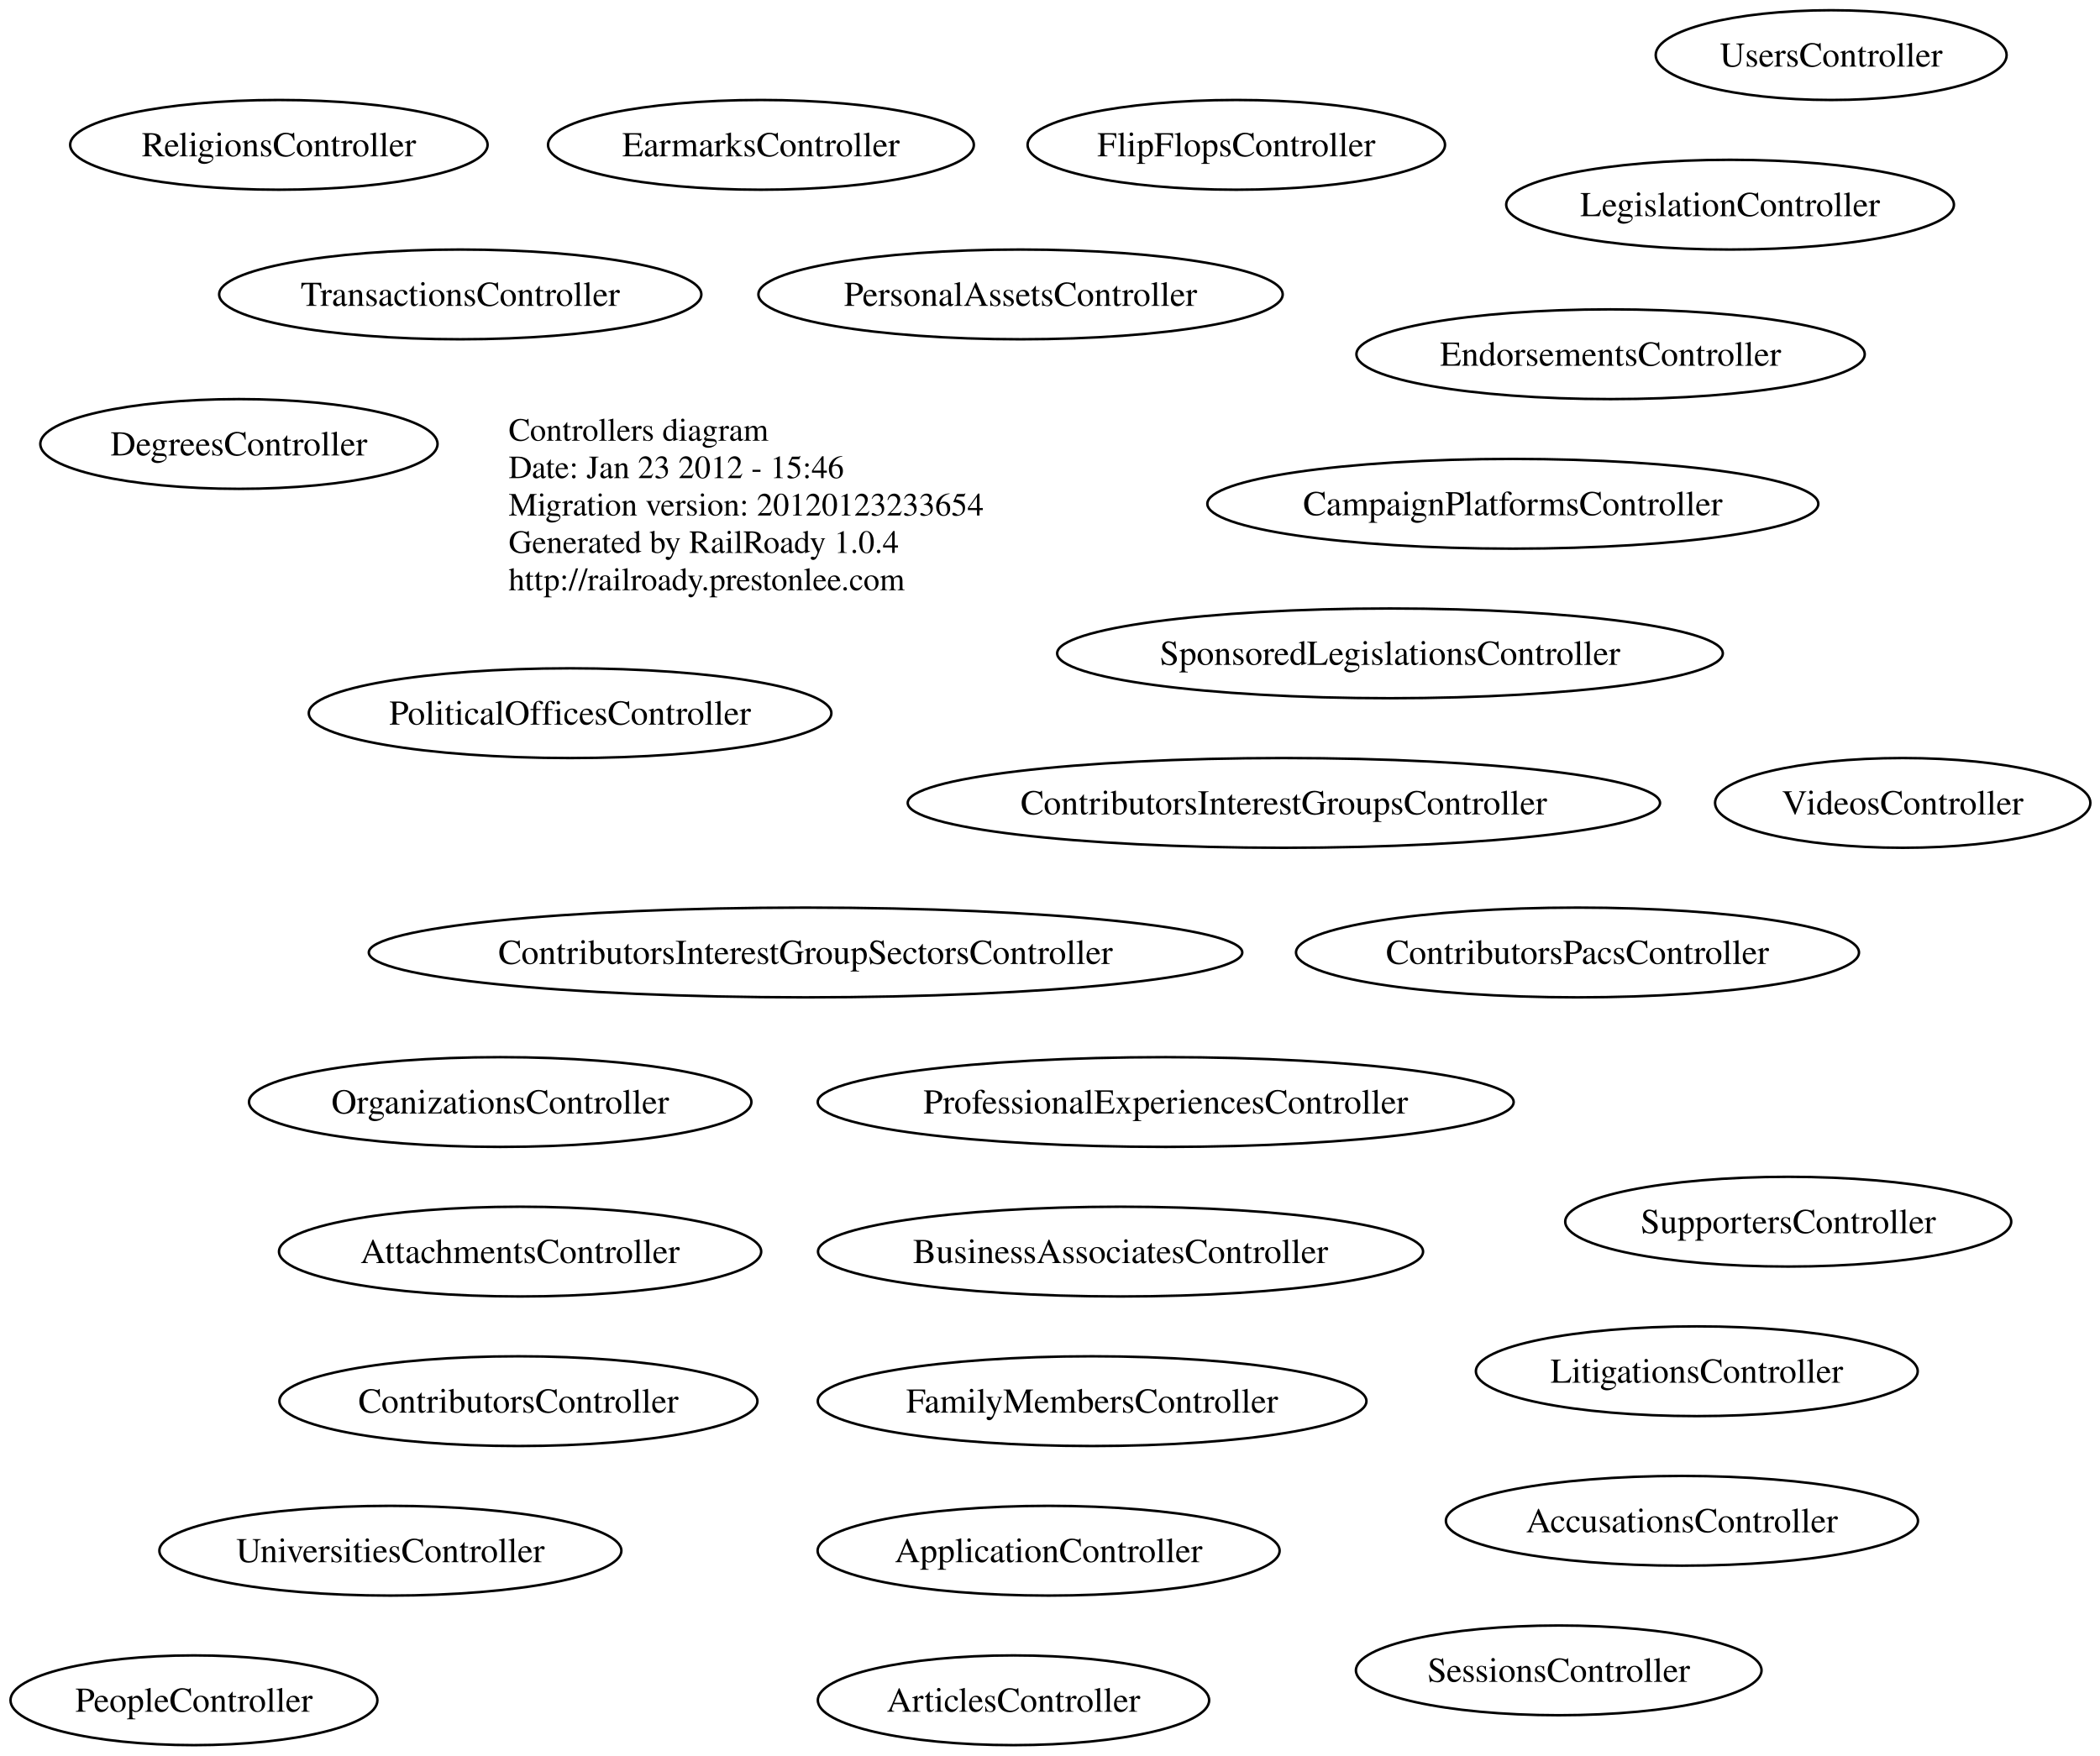
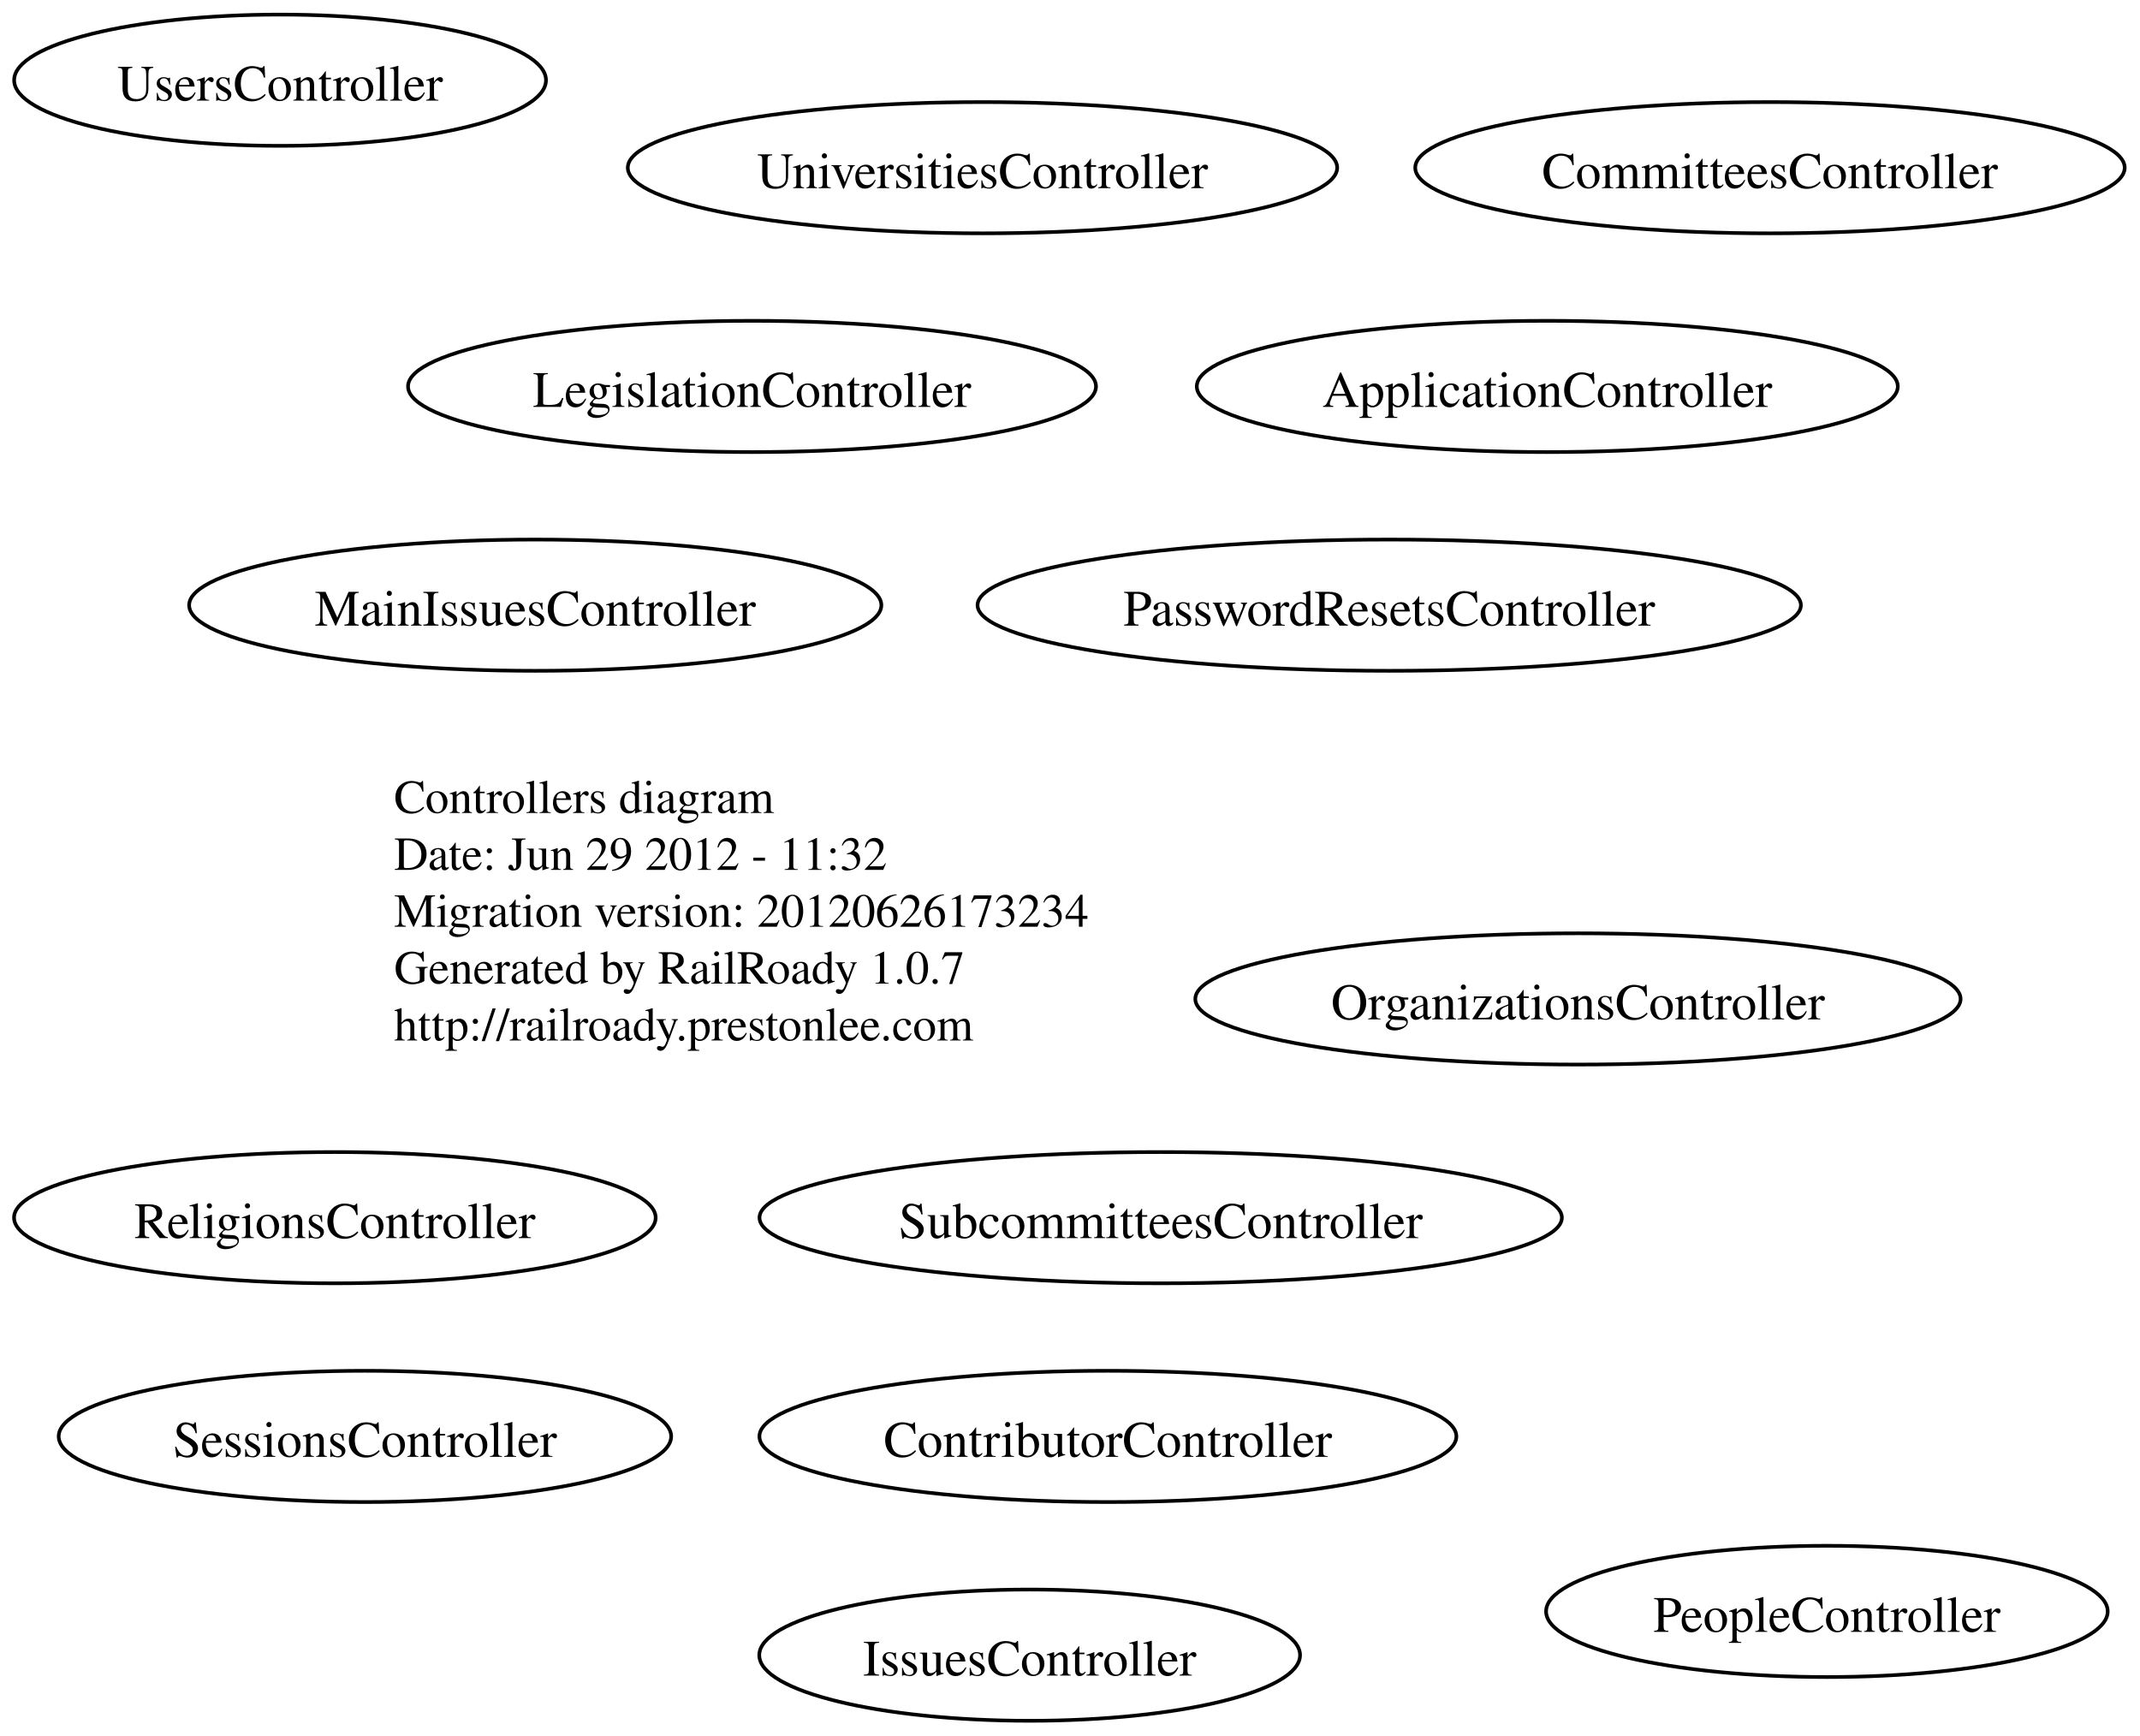
- <svg xmlns="http://www.w3.org/2000/svg" width="842pt" height="704pt" viewBox="0.00 0.00 842.26 704.00">
-   <g id="graph1" class="graph" transform="scale(1 1) rotate(0) translate(4 700)">
-     <polygon fill="white" stroke="white" points="-4,5 -4,-700 839.264,-700 839.264,5 -4,5" />
+ <svg xmlns="http://www.w3.org/2000/svg" width="587pt" height="476pt" viewBox="0.00 0.00 586.80 476.00">
+   <g id="graph1" class="graph" transform="scale(1 1) rotate(0) translate(4 472)">
+     <polygon fill="white" stroke="white" points="-4,5 -4,-472 583.804,-472 583.804,5 -4,5" />
    <g id="node1" class="node">
-       <text text-anchor="start" x="200" y="-523.3" font-family="Times,serif" font-size="13.00">Controllers diagram</text>
-       <text text-anchor="start" x="200" y="-508.3" font-family="Times,serif" font-size="13.00">Date: Jan 23 2012 - 15:46</text>
-       <text text-anchor="start" x="200" y="-493.3" font-family="Times,serif" font-size="13.00">Migration version: 20120123233654</text>
-       <text text-anchor="start" x="200" y="-478.3" font-family="Times,serif" font-size="13.00">Generated by RailRoady 1.0.4</text>
-       <text text-anchor="start" x="200" y="-463.3" font-family="Times,serif" font-size="13.00">http://railroady.prestonlee.com</text>
+       <text text-anchor="start" x="104" y="-249" font-family="Times,serif" font-size="13.00">Controllers diagram</text>
+       <text text-anchor="start" x="104" y="-233.4" font-family="Times,serif" font-size="13.00">Date: Jun 29 2012 - 11:32</text>
+       <text text-anchor="start" x="104" y="-217.8" font-family="Times,serif" font-size="13.00">Migration version: 20120626173234</text>
+       <text text-anchor="start" x="104" y="-202.2" font-family="Times,serif" font-size="13.00">Generated by RailRoady 1.0.7</text>
+       <text text-anchor="start" x="104" y="-186.6" font-family="Times,serif" font-size="13.00">http://railroady.prestonlee.com</text>
    </g>
    <g id="node2" class="node">
-       <ellipse fill="none" stroke="black" cx="670.586" cy="-90" rx="94.671" ry="18" />
-       <text text-anchor="middle" x="670.586" y="-85.4" font-family="Times,serif" font-size="14.00">AccusationsController</text>
+       <ellipse fill="none" stroke="black" cx="420.322" cy="-366" rx="96.145" ry="18" />
+       <text text-anchor="middle" x="420.322" y="-360.4" font-family="Times,serif" font-size="14.00">ApplicationController</text>
    </g>
    <g id="node3" class="node">
-       <ellipse fill="none" stroke="black" cx="416.573" cy="-78" rx="92.647" ry="18" />
-       <text text-anchor="middle" x="416.573" y="-73.4" font-family="Times,serif" font-size="14.00">ApplicationController</text>
+       <ellipse fill="none" stroke="black" cx="481.402" cy="-426" rx="97.304" ry="18" />
+       <text text-anchor="middle" x="481.402" y="-420.4" font-family="Times,serif" font-size="14.00">CommitteesController</text>
    </g>
    <g id="node4" class="node">
-       <ellipse fill="none" stroke="black" cx="402.486" cy="-18" rx="78.472" ry="18" />
-       <text text-anchor="middle" x="402.486" y="-13.4" font-family="Times,serif" font-size="14.00">ArticlesController</text>
+       <ellipse fill="none" stroke="black" cx="299.794" cy="-78" rx="95.589" ry="18" />
+       <text text-anchor="middle" x="299.794" y="-72.4" font-family="Times,serif" font-size="14.00">ContributorController</text>
    </g>
    <g id="node5" class="node">
-       <ellipse fill="none" stroke="black" cx="204.598" cy="-198" rx="96.696" ry="18" />
-       <text text-anchor="middle" x="204.598" y="-193.4" font-family="Times,serif" font-size="14.00">AttachmentsController</text>
+       <ellipse fill="none" stroke="black" cx="278.335" cy="-18" rx="74.17" ry="18" />
+       <text text-anchor="middle" x="278.335" y="-12.4" font-family="Times,serif" font-size="14.00">IssuesController</text>
    </g>
    <g id="node6" class="node">
-       <ellipse fill="none" stroke="black" cx="445.418" cy="-198" rx="121.337" ry="18" />
-       <text text-anchor="middle" x="445.418" y="-193.4" font-family="Times,serif" font-size="14.00">BusinessAssociatesController</text>
+       <ellipse fill="none" stroke="black" cx="202.177" cy="-366" rx="94.354" ry="18" />
+       <text text-anchor="middle" x="202.177" y="-360.4" font-family="Times,serif" font-size="14.00">LegislationController</text>
    </g>
    <g id="node7" class="node">
-       <ellipse fill="none" stroke="black" cx="602.76" cy="-498" rx="122.521" ry="18" />
-       <text text-anchor="middle" x="602.76" y="-493.4" font-family="Times,serif" font-size="14.00">CampaignPlatformsController</text>
+       <ellipse fill="none" stroke="black" cx="142.719" cy="-306" rx="94.939" ry="18" />
+       <text text-anchor="middle" x="142.719" y="-300.4" font-family="Times,serif" font-size="14.00">MainIssuesController</text>
    </g>
    <g id="node8" class="node">
-       <ellipse fill="none" stroke="black" cx="203.927" cy="-138" rx="95.855" ry="18" />
-       <text text-anchor="middle" x="203.927" y="-133.4" font-family="Times,serif" font-size="14.00">ContributorsController</text>
+       <ellipse fill="none" stroke="black" cx="428.73" cy="-198" rx="104.96" ry="18" />
+       <text text-anchor="middle" x="428.73" y="-192.4" font-family="Times,serif" font-size="14.00">OrganizationsController</text>
    </g>
    <g id="node9" class="node">
-       <ellipse fill="none" stroke="black" cx="319.084" cy="-318" rx="175.168" ry="18" />
-       <text text-anchor="middle" x="319.084" y="-313.4" font-family="Times,serif" font-size="14.00">ContributorsInterestGroupSectorsController</text>
+       <ellipse fill="none" stroke="black" cx="376.963" cy="-306" rx="112.925" ry="18" />
+       <text text-anchor="middle" x="376.963" y="-300.4" font-family="Times,serif" font-size="14.00">PasswordResetsController</text>
    </g>
    <g id="node10" class="node">
-       <ellipse fill="none" stroke="black" cx="510.935" cy="-378" rx="150.869" ry="18" />
-       <text text-anchor="middle" x="510.935" y="-373.4" font-family="Times,serif" font-size="14.00">ContributorsInterestGroupsController</text>
+       <ellipse fill="none" stroke="black" cx="497.013" cy="-30" rx="77.026" ry="18" />
+       <text text-anchor="middle" x="497.013" y="-24.4" font-family="Times,serif" font-size="14.00">PeopleController</text>
    </g>
    <g id="node11" class="node">
-       <ellipse fill="none" stroke="black" cx="628.698" cy="-318" rx="112.896" ry="18" />
-       <text text-anchor="middle" x="628.698" y="-313.4" font-family="Times,serif" font-size="14.00">ContributorsPacsController</text>
+       <ellipse fill="none" stroke="black" cx="87.75" cy="-138" rx="88" ry="18" />
+       <text text-anchor="middle" x="87.75" y="-132.4" font-family="Times,serif" font-size="14.00">ReligionsController</text>
    </g>
    <g id="node12" class="node">
-       <ellipse fill="none" stroke="black" cx="91.828" cy="-522" rx="79.656" ry="18" />
-       <text text-anchor="middle" x="91.828" y="-517.4" font-family="Times,serif" font-size="14.00">DegreesController</text>
+       <ellipse fill="none" stroke="black" cx="96.001" cy="-78" rx="84.002" ry="18" />
+       <text text-anchor="middle" x="96.001" y="-72.4" font-family="Times,serif" font-size="14.00">SessionsController</text>
    </g>
    <g id="node13" class="node">
-       <ellipse fill="none" stroke="black" cx="301.194" cy="-642" rx="85.389" ry="18" />
-       <text text-anchor="middle" x="301.194" y="-637.4" font-family="Times,serif" font-size="14.00">EarmarksController</text>
+       <ellipse fill="none" stroke="black" cx="314.275" cy="-138" rx="110.05" ry="18" />
+       <text text-anchor="middle" x="314.275" y="-132.4" font-family="Times,serif" font-size="14.00">SubcommitteesController</text>
    </g>
    <g id="node14" class="node">
-       <ellipse fill="none" stroke="black" cx="641.965" cy="-558" rx="101.929" ry="18" />
-       <text text-anchor="middle" x="641.965" y="-553.4" font-family="Times,serif" font-size="14.00">EndorsementsController</text>
+       <ellipse fill="none" stroke="black" cx="265.397" cy="-426" rx="97.295" ry="18" />
+       <text text-anchor="middle" x="265.397" y="-420.4" font-family="Times,serif" font-size="14.00">UniversitiesController</text>
    </g>
    <g id="node15" class="node">
-       <ellipse fill="none" stroke="black" cx="434.015" cy="-138" rx="110.029" ry="18" />
-       <text text-anchor="middle" x="434.015" y="-133.4" font-family="Times,serif" font-size="14.00">FamilyMembersController</text>
-     </g>
-     <g id="node16" class="node">
-       <ellipse fill="none" stroke="black" cx="491.853" cy="-642" rx="83.705" ry="18" />
-       <text text-anchor="middle" x="491.853" y="-637.4" font-family="Times,serif" font-size="14.00">FlipFlopsController</text>
-     </g>
-     <g id="node17" class="node">
-       <ellipse fill="none" stroke="black" cx="689.89" cy="-618" rx="89.78" ry="18" />
-       <text text-anchor="middle" x="689.89" y="-613.4" font-family="Times,serif" font-size="14.00">LegislationController</text>
-     </g>
-     <g id="node18" class="node">
-       <ellipse fill="none" stroke="black" cx="676.548" cy="-150" rx="88.597" ry="18" />
-       <text text-anchor="middle" x="676.548" y="-145.4" font-family="Times,serif" font-size="14.00">LitigationsController</text>
-     </g>
-     <g id="node19" class="node">
-       <ellipse fill="none" stroke="black" cx="196.623" cy="-258" rx="100.746" ry="18" />
-       <text text-anchor="middle" x="196.623" y="-253.4" font-family="Times,serif" font-size="14.00">OrganizationsController</text>
-     </g>
-     <g id="node20" class="node">
-       <ellipse fill="none" stroke="black" cx="73.79" cy="-18" rx="73.581" ry="18" />
-       <text text-anchor="middle" x="73.79" y="-13.4" font-family="Times,serif" font-size="14.00">PeopleController</text>
-     </g>
-     <g id="node21" class="node">
-       <ellipse fill="none" stroke="black" cx="405.319" cy="-582" rx="105.138" ry="18" />
-       <text text-anchor="middle" x="405.319" y="-577.4" font-family="Times,serif" font-size="14.00">PersonalAssetsController</text>
-     </g>
-     <g id="node22" class="node">
-       <ellipse fill="none" stroke="black" cx="224.648" cy="-414" rx="104.796" ry="18" />
-       <text text-anchor="middle" x="224.648" y="-409.4" font-family="Times,serif" font-size="14.00">PoliticalOfficesController</text>
-     </g>
-     <g id="node23" class="node">
-       <ellipse fill="none" stroke="black" cx="463.531" cy="-258" rx="139.561" ry="18" />
-       <text text-anchor="middle" x="463.531" y="-253.4" font-family="Times,serif" font-size="14.00">ProfessionalExperiencesController</text>
-     </g>
-     <g id="node24" class="node">
-       <ellipse fill="none" stroke="black" cx="107.853" cy="-642" rx="83.705" ry="18" />
-       <text text-anchor="middle" x="107.853" y="-637.4" font-family="Times,serif" font-size="14.00">ReligionsController</text>
-     </g>
-     <g id="node25" class="node">
-       <ellipse fill="none" stroke="black" cx="621.169" cy="-30" rx="81.339" ry="18" />
-       <text text-anchor="middle" x="621.169" y="-25.4" font-family="Times,serif" font-size="14.00">SessionsController</text>
-     </g>
-     <g id="node26" class="node">
-       <ellipse fill="none" stroke="black" cx="553.493" cy="-438" rx="133.487" ry="18" />
-       <text text-anchor="middle" x="553.493" y="-433.4" font-family="Times,serif" font-size="14.00">SponsoredLegislationsController</text>
-     </g>
-     <g id="node27" class="node">
-       <ellipse fill="none" stroke="black" cx="713.219" cy="-210" rx="89.439" ry="18" />
-       <text text-anchor="middle" x="713.219" y="-205.4" font-family="Times,serif" font-size="14.00">SupportersController</text>
-     </g>
-     <g id="node28" class="node">
-       <ellipse fill="none" stroke="black" cx="180.598" cy="-582" rx="96.696" ry="18" />
-       <text text-anchor="middle" x="180.598" y="-577.4" font-family="Times,serif" font-size="14.00">TransactionsController</text>
-     </g>
-     <g id="node29" class="node">
-       <ellipse fill="none" stroke="black" cx="152.573" cy="-78" rx="92.647" ry="18" />
-       <text text-anchor="middle" x="152.573" y="-73.4" font-family="Times,serif" font-size="14.00">UniversitiesController</text>
-     </g>
-     <g id="node30" class="node">
-       <ellipse fill="none" stroke="black" cx="730.436" cy="-678" rx="70.372" ry="18" />
-       <text text-anchor="middle" x="730.436" y="-673.4" font-family="Times,serif" font-size="14.00">UsersController</text>
-     </g>
-     <g id="node31" class="node">
-       <ellipse fill="none" stroke="black" cx="759.132" cy="-378" rx="75.264" ry="18" />
-       <text text-anchor="middle" x="759.132" y="-373.4" font-family="Times,serif" font-size="14.00">VideosController</text>
+       <ellipse fill="none" stroke="black" cx="72.722" cy="-450" rx="72.945" ry="18" />
+       <text text-anchor="middle" x="72.722" y="-444.4" font-family="Times,serif" font-size="14.00">UsersController</text>
    </g>
  </g>
</svg>
